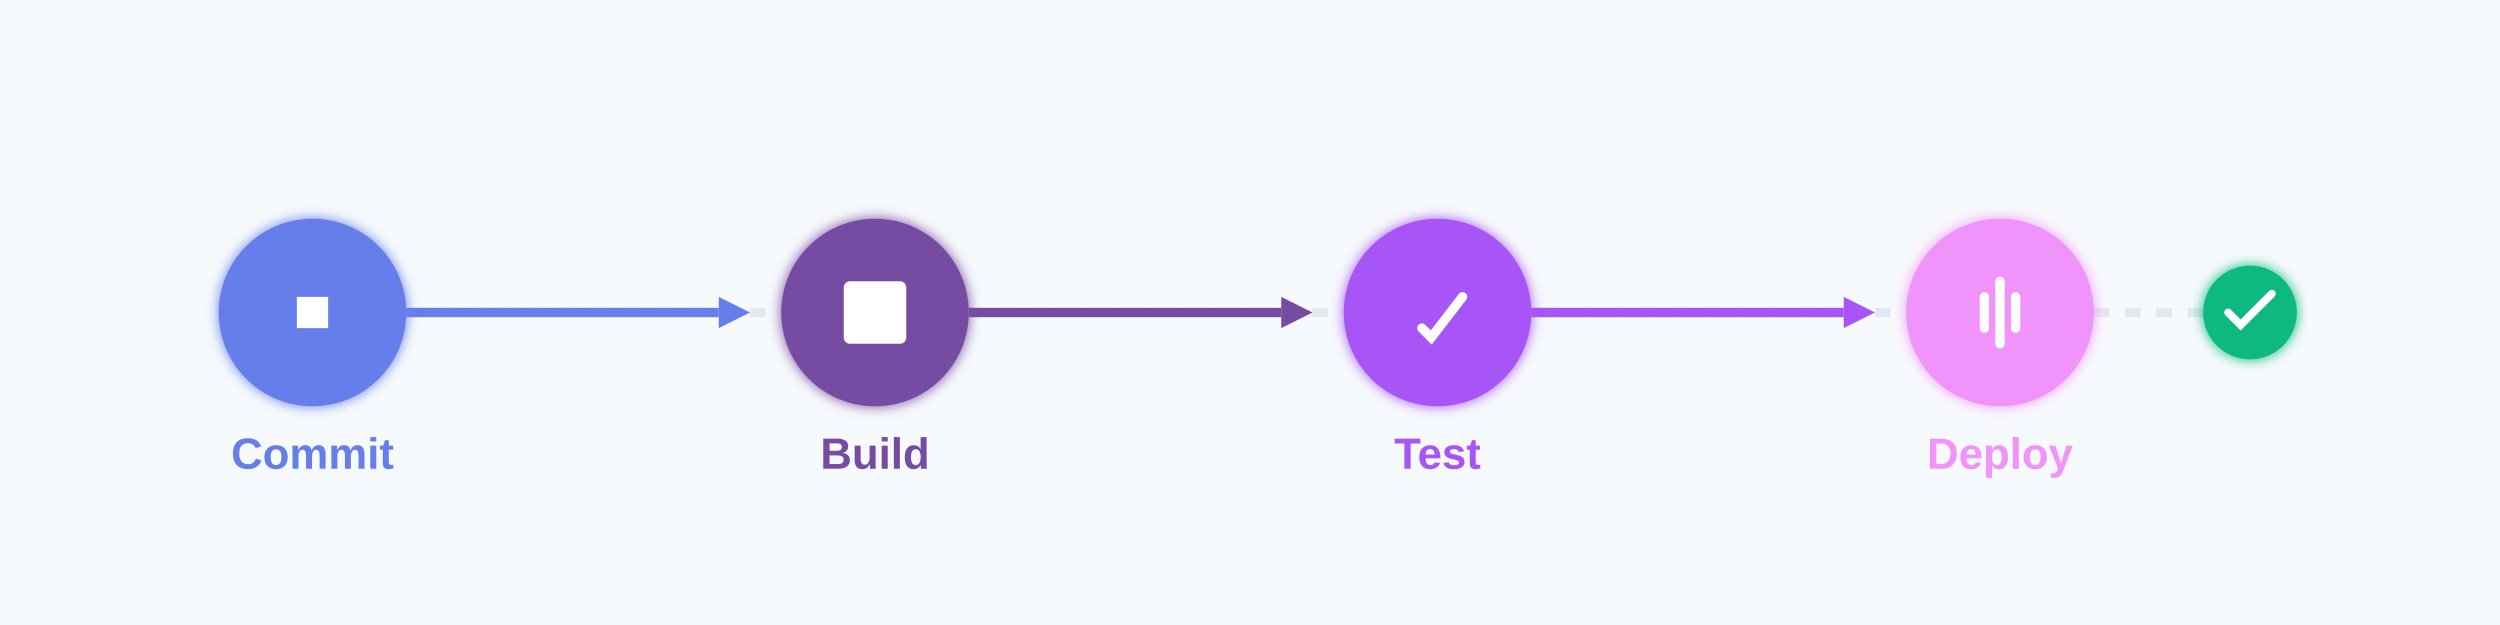
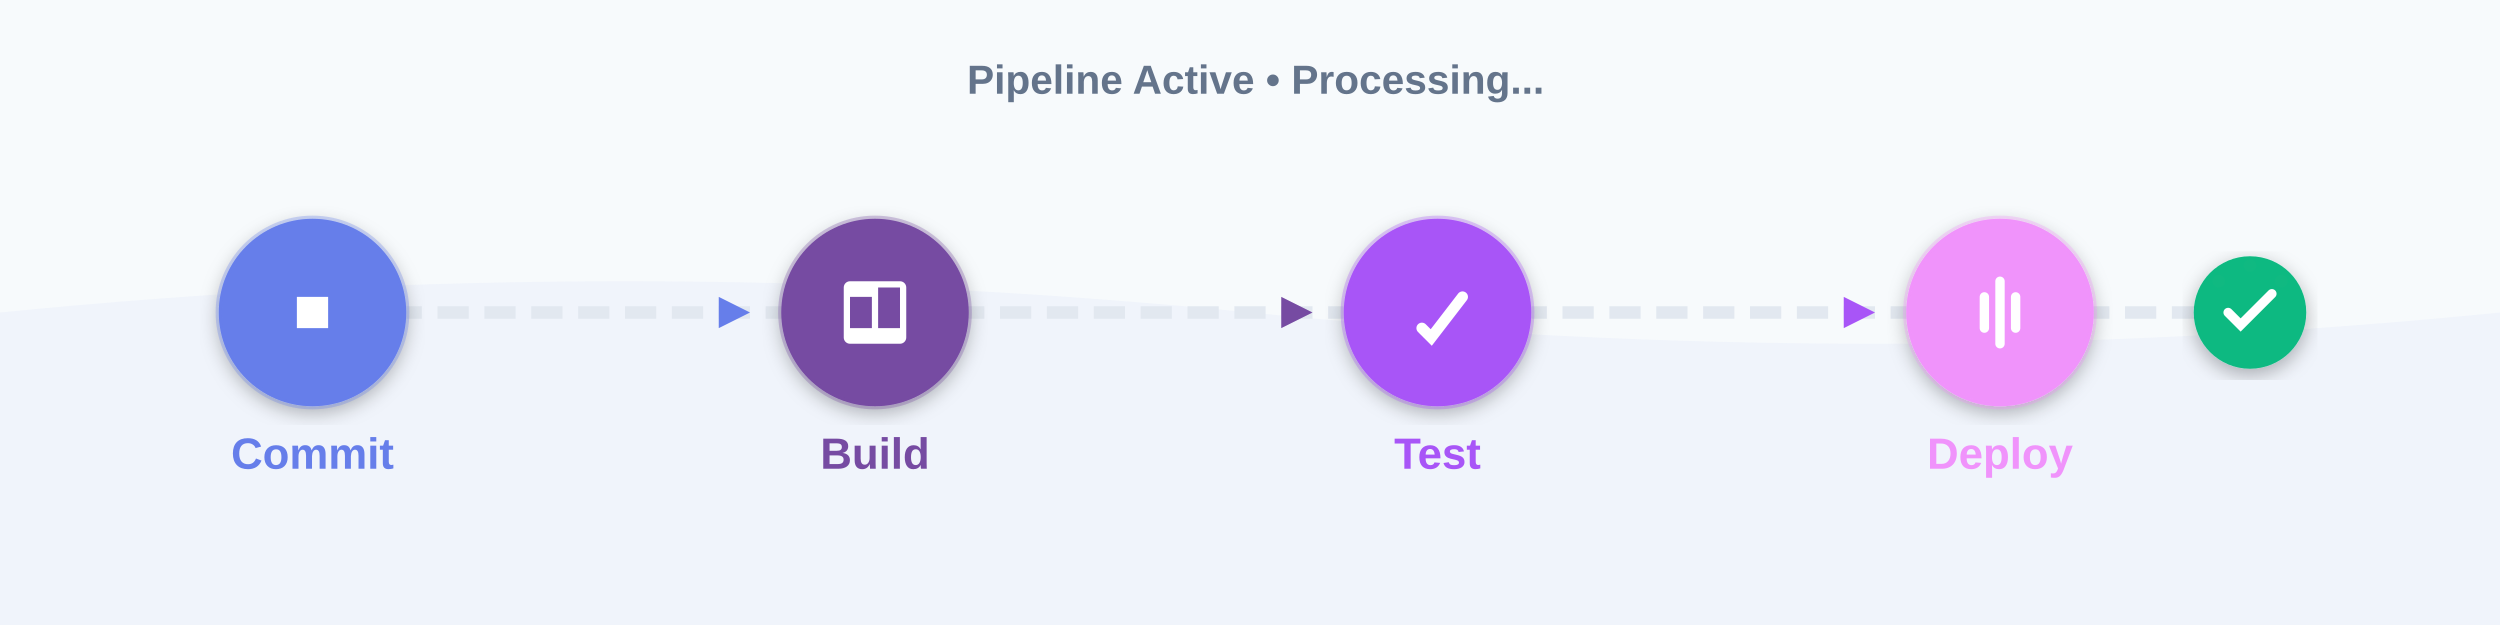
<svg xmlns="http://www.w3.org/2000/svg" viewBox="0 0 800 200" role="img" aria-labelledby="deployment-title deployment-desc">
  <defs>
    <linearGradient id="pipelineGradient" x1="0%" y1="0%" x2="100%" y2="0%">
-       <stop offset="0%" style="stop-color:#667eea;stop-opacity:1" />
-       <stop offset="50%" style="stop-color:#764ba2;stop-opacity:1" />
-       <stop offset="100%" style="stop-color:#f093fb;stop-opacity:1" />
+       <stop offset="0%" style="stop-color:#667eea" />
+       <stop offset="50%" style="stop-color:#764ba2" />
+       <stop offset="100%" style="stop-color:#f093fb" />
    </linearGradient>
    <filter id="glow">
-       <feGaussianBlur stdDeviation="2" result="coloredBlur" />
+       <feGaussianBlur stdDeviation="4" result="coloredBlur" />
      <feMerge>
        <feMergeNode in="coloredBlur" />
        <feMergeNode in="SourceGraphic" />
      </feMerge>
+     </filter>
+     <filter id="shadow">
+       <feDropShadow dx="0" dy="2" stdDeviation="3" flood-opacity="0.3" />
    </filter>
  </defs>
  <style>
    @media (prefers-reduced-motion: reduce) {
      * { animation: none !important; }
    }
  </style>
  <rect width="800" height="200" fill="#f7fafc" />
-   <line x1="80" y1="100" x2="720" y2="100" stroke="#e2e8f0" stroke-width="3" stroke-dasharray="5,5" />
+   <path d="M0,100 Q200,80 400,100 T800,100 L800,200 L0,200 Z" fill="#667eea" opacity="0.05">
+     <animate attributeName="d" values="M0,100 Q200,80 400,100 T800,100 L800,200 L0,200 Z;                      M0,100 Q200,120 400,100 T800,100 L800,200 L0,200 Z;                      M0,100 Q200,80 400,100 T800,100 L800,200 L0,200 Z" dur="8s" repeatCount="indefinite" />
+   </path>
+   <line x1="80" y1="100" x2="720" y2="100" stroke="#e2e8f0" stroke-width="4" stroke-dasharray="10,5">
+     <animate attributeName="stroke-dashoffset" values="15;0" dur="2s" repeatCount="indefinite" />
+   </line>
+   <circle cx="80" cy="100" r="6" fill="#667eea" filter="url(#glow)">
+     <animate attributeName="cx" values="80;720;80" dur="8s" repeatCount="indefinite" />
+     <animate attributeName="opacity" values="0;1;1;1;0" keyTimes="0;0.1;0.8;0.9;1" dur="8s" repeatCount="indefinite" />
+   </circle>
  <g>
-     <circle cx="100" cy="100" r="30" fill="#667eea" filter="url(#glow)">
-       <animate attributeName="opacity" values="0;1" dur="0.5s" begin="0s;stage4end.end+5s" fill="freeze" />
+     <circle cx="100" cy="100" r="30" fill="#667eea" filter="url(#shadow)">
+       <animate attributeName="r" values="30;34;30" dur="3s" repeatCount="indefinite" />
+     </circle>
+     <circle cx="100" cy="100" r="30" fill="none" stroke="#667eea" stroke-width="2" opacity="0.3">
+       <animate attributeName="r" values="30;45;30" dur="3s" repeatCount="indefinite" />
+       <animate attributeName="opacity" values="0.3;0;0.3" dur="3s" repeatCount="indefinite" />
    </circle>
    <path d="M95,95 L95,105 L105,105 L105,95 Z M97,97 L97,103 L103,103 L103,97 Z" fill="white" />
    <text x="100" y="150" text-anchor="middle" font-family="Arial" font-size="14" font-weight="600" fill="#667eea">Commit</text>
  </g>
  <g>
-     <line x1="130" y1="100" x2="230" y2="100" stroke="#667eea" stroke-width="3">
-       <animate attributeName="stroke-dasharray" values="0,100;100,0" begin="0.5s;stage4end.end+5.5s" dur="1s" fill="freeze" />
+     <line x1="130" y1="100" x2="230" y2="100" stroke="url(#pipelineGradient)" stroke-width="4" stroke-linecap="round">
+       <animate attributeName="opacity" values="0.3;1;0.3" dur="2s" repeatCount="indefinite" />
    </line>
    <polygon points="230,95 240,100 230,105" fill="#667eea">
-       <animate attributeName="opacity" values="0;1" begin="1.5s;stage4end.end+6.5s" dur="0.3s" fill="freeze" />
+       <animate attributeName="opacity" values="0.5;1;0.5" dur="2s" repeatCount="indefinite" />
    </polygon>
  </g>
  <g>
-     <circle cx="280" cy="100" r="30" fill="#764ba2" filter="url(#glow)">
-       <animate attributeName="opacity" values="0;1" begin="1.5s;stage4end.end+6.5s" dur="0.5s" fill="freeze" />
+     <circle cx="280" cy="100" r="30" fill="#764ba2" filter="url(#shadow)">
+       <animate attributeName="r" values="30;34;30" dur="3s" begin="0.5s" repeatCount="indefinite" />
+     </circle>
+     <circle cx="280" cy="100" r="30" fill="none" stroke="#764ba2" stroke-width="2" opacity="0.3">
+       <animate attributeName="r" values="30;45;30" dur="3s" begin="0.5s" repeatCount="indefinite" />
+       <animate attributeName="opacity" values="0.3;0;0.3" dur="3s" begin="0.5s" repeatCount="indefinite" />
    </circle>
    <rect x="270" y="90" width="20" height="20" fill="white" rx="2" />
+     <rect x="272" y="95" width="7" height="10" fill="#764ba2">
+       <animate attributeName="height" values="10;5;10" dur="1.5s" repeatCount="indefinite" />
+       <animate attributeName="y" values="95;100;95" dur="1.5s" repeatCount="indefinite" />
+     </rect>
+     <rect x="281" y="92" width="7" height="13" fill="#764ba2">
+       <animate attributeName="height" values="13;8;13" dur="1.5s" begin="0.3s" repeatCount="indefinite" />
+       <animate attributeName="y" values="92;97;92" dur="1.5s" begin="0.3s" repeatCount="indefinite" />
+     </rect>
    <text x="280" y="150" text-anchor="middle" font-family="Arial" font-size="14" font-weight="600" fill="#764ba2">Build</text>
  </g>
  <g>
-     <line x1="310" y1="100" x2="410" y2="100" stroke="#764ba2" stroke-width="3">
-       <animate attributeName="stroke-dasharray" values="0,100;100,0" begin="2s;stage4end.end+7s" dur="1s" fill="freeze" />
+     <line x1="310" y1="100" x2="410" y2="100" stroke="url(#pipelineGradient)" stroke-width="4" stroke-linecap="round">
+       <animate attributeName="opacity" values="0.3;1;0.3" dur="2s" begin="0.5s" repeatCount="indefinite" />
    </line>
    <polygon points="410,95 420,100 410,105" fill="#764ba2">
-       <animate attributeName="opacity" values="0;1" begin="3s;stage4end.end+8s" dur="0.3s" fill="freeze" />
+       <animate attributeName="opacity" values="0.5;1;0.5" dur="2s" begin="0.5s" repeatCount="indefinite" />
    </polygon>
  </g>
  <g>
-     <circle cx="460" cy="100" r="30" fill="#a855f7" filter="url(#glow)">
-       <animate attributeName="opacity" values="0;1" begin="3s;stage4end.end+8s" dur="0.5s" fill="freeze" />
+     <circle cx="460" cy="100" r="30" fill="#a855f7" filter="url(#shadow)">
+       <animate attributeName="r" values="30;34;30" dur="3s" begin="1s" repeatCount="indefinite" />
    </circle>
-     <path d="M455,105 L458,108 L468,95" stroke="white" stroke-width="3" fill="none" stroke-linecap="round" />
+     <circle cx="460" cy="100" r="30" fill="none" stroke="#a855f7" stroke-width="2" opacity="0.3">
+       <animate attributeName="r" values="30;45;30" dur="3s" begin="1s" repeatCount="indefinite" />
+       <animate attributeName="opacity" values="0.3;0;0.3" dur="3s" begin="1s" repeatCount="indefinite" />
+     </circle>
+     <path d="M455,105 L458,108 L468,95" stroke="white" stroke-width="3.5" fill="none" stroke-linecap="round">
+       <animate attributeName="stroke-dasharray" values="0,20;20,0" dur="1s" begin="2s" fill="freeze" repeatCount="indefinite" />
+     </path>
    <text x="460" y="150" text-anchor="middle" font-family="Arial" font-size="14" font-weight="600" fill="#a855f7">Test</text>
  </g>
  <g>
-     <line x1="490" y1="100" x2="590" y2="100" stroke="#a855f7" stroke-width="3">
-       <animate attributeName="stroke-dasharray" values="0,100;100,0" begin="3.5s;stage4end.end+8.5s" dur="1s" fill="freeze" />
+     <line x1="490" y1="100" x2="590" y2="100" stroke="url(#pipelineGradient)" stroke-width="4" stroke-linecap="round">
+       <animate attributeName="opacity" values="0.3;1;0.3" dur="2s" begin="1s" repeatCount="indefinite" />
    </line>
    <polygon points="590,95 600,100 590,105" fill="#a855f7">
-       <animate attributeName="opacity" values="0;1" begin="4.5s;stage4end.end+9.5s" dur="0.3s" fill="freeze" />
+       <animate attributeName="opacity" values="0.5;1;0.5" dur="2s" begin="1s" repeatCount="indefinite" />
    </polygon>
  </g>
  <g>
-     <circle cx="640" cy="100" r="30" fill="#f093fb" filter="url(#glow)">
-       <animate attributeName="opacity" values="0;1" begin="4.5s;stage4end.end+9.5s" dur="0.5s" fill="freeze" />
+     <circle cx="640" cy="100" r="30" fill="#f093fb" filter="url(#shadow)">
+       <animate attributeName="r" values="30;34;30" dur="3s" begin="1.5s" repeatCount="indefinite" />
    </circle>
-     <path d="M635,95 L635,105 M640,90 L640,110 M645,95 L645,105" stroke="white" stroke-width="3" stroke-linecap="round" />
+     <circle cx="640" cy="100" r="30" fill="none" stroke="#f093fb" stroke-width="2" opacity="0.3">
+       <animate attributeName="r" values="30;45;30" dur="3s" begin="1.5s" repeatCount="indefinite" />
+       <animate attributeName="opacity" values="0.3;0;0.3" dur="3s" begin="1.5s" repeatCount="indefinite" />
+     </circle>
+     <g>
+       <path d="M635,95 L635,105" stroke="white" stroke-width="3" stroke-linecap="round">
+         <animate attributeName="opacity" values="0.5;1;0.5" dur="0.8s" repeatCount="indefinite" />
+       </path>
+       <path d="M640,90 L640,110" stroke="white" stroke-width="3" stroke-linecap="round">
+         <animate attributeName="opacity" values="1;0.5;1" dur="0.8s" begin="0.2s" repeatCount="indefinite" />
+       </path>
+       <path d="M645,95 L645,105" stroke="white" stroke-width="3" stroke-linecap="round">
+         <animate attributeName="opacity" values="0.5;1;0.5" dur="0.8s" begin="0.4s" repeatCount="indefinite" />
+       </path>
+     </g>
    <text x="640" y="150" text-anchor="middle" font-family="Arial" font-size="14" font-weight="600" fill="#f093fb">Deploy</text>
  </g>
  <g>
-     <circle cx="720" cy="100" r="15" fill="#10b981" filter="url(#glow)">
-       <animate id="stage4end" attributeName="opacity" values="0;1" begin="5.5s;stage4end.end+10.5s" dur="0.5s" fill="freeze" />
+     <circle cx="720" cy="100" r="18" fill="#10b981" filter="url(#shadow)">
+       <animate attributeName="r" values="18;22;18" dur="2s" repeatCount="indefinite" />
    </circle>
-     <path d="M713,100 L717,104 L727,94" stroke="white" stroke-width="2.5" fill="none" stroke-linecap="round" />
+     <path d="M713,100 L717,104 L727,94" stroke="white" stroke-width="3" fill="none" stroke-linecap="round" />
+     <circle cx="710" cy="90" r="2" fill="#10b981">
+       <animate attributeName="cy" values="90;70;90" dur="2s" repeatCount="indefinite" />
+       <animate attributeName="opacity" values="0;1;0" dur="2s" repeatCount="indefinite" />
+     </circle>
+     <circle cx="730" cy="90" r="2" fill="#10b981">
+       <animate attributeName="cy" values="90;70;90" dur="2s" begin="0.3s" repeatCount="indefinite" />
+       <animate attributeName="opacity" values="0;1;0" dur="2s" begin="0.3s" repeatCount="indefinite" />
+     </circle>
+     <circle cx="720" cy="85" r="2" fill="#10b981">
+       <animate attributeName="cy" values="85;65;85" dur="2s" begin="0.6s" repeatCount="indefinite" />
+       <animate attributeName="opacity" values="0;1;0" dur="2s" begin="0.6s" repeatCount="indefinite" />
+     </circle>
  </g>
+   <text x="400" y="30" text-anchor="middle" font-family="Arial" font-size="13" font-weight="600" fill="#64748b">
+     <animate attributeName="opacity" values="0.5;1;0.5" dur="3s" repeatCount="indefinite" />
+     Pipeline Active • Processing...
+   </text>
</svg>
